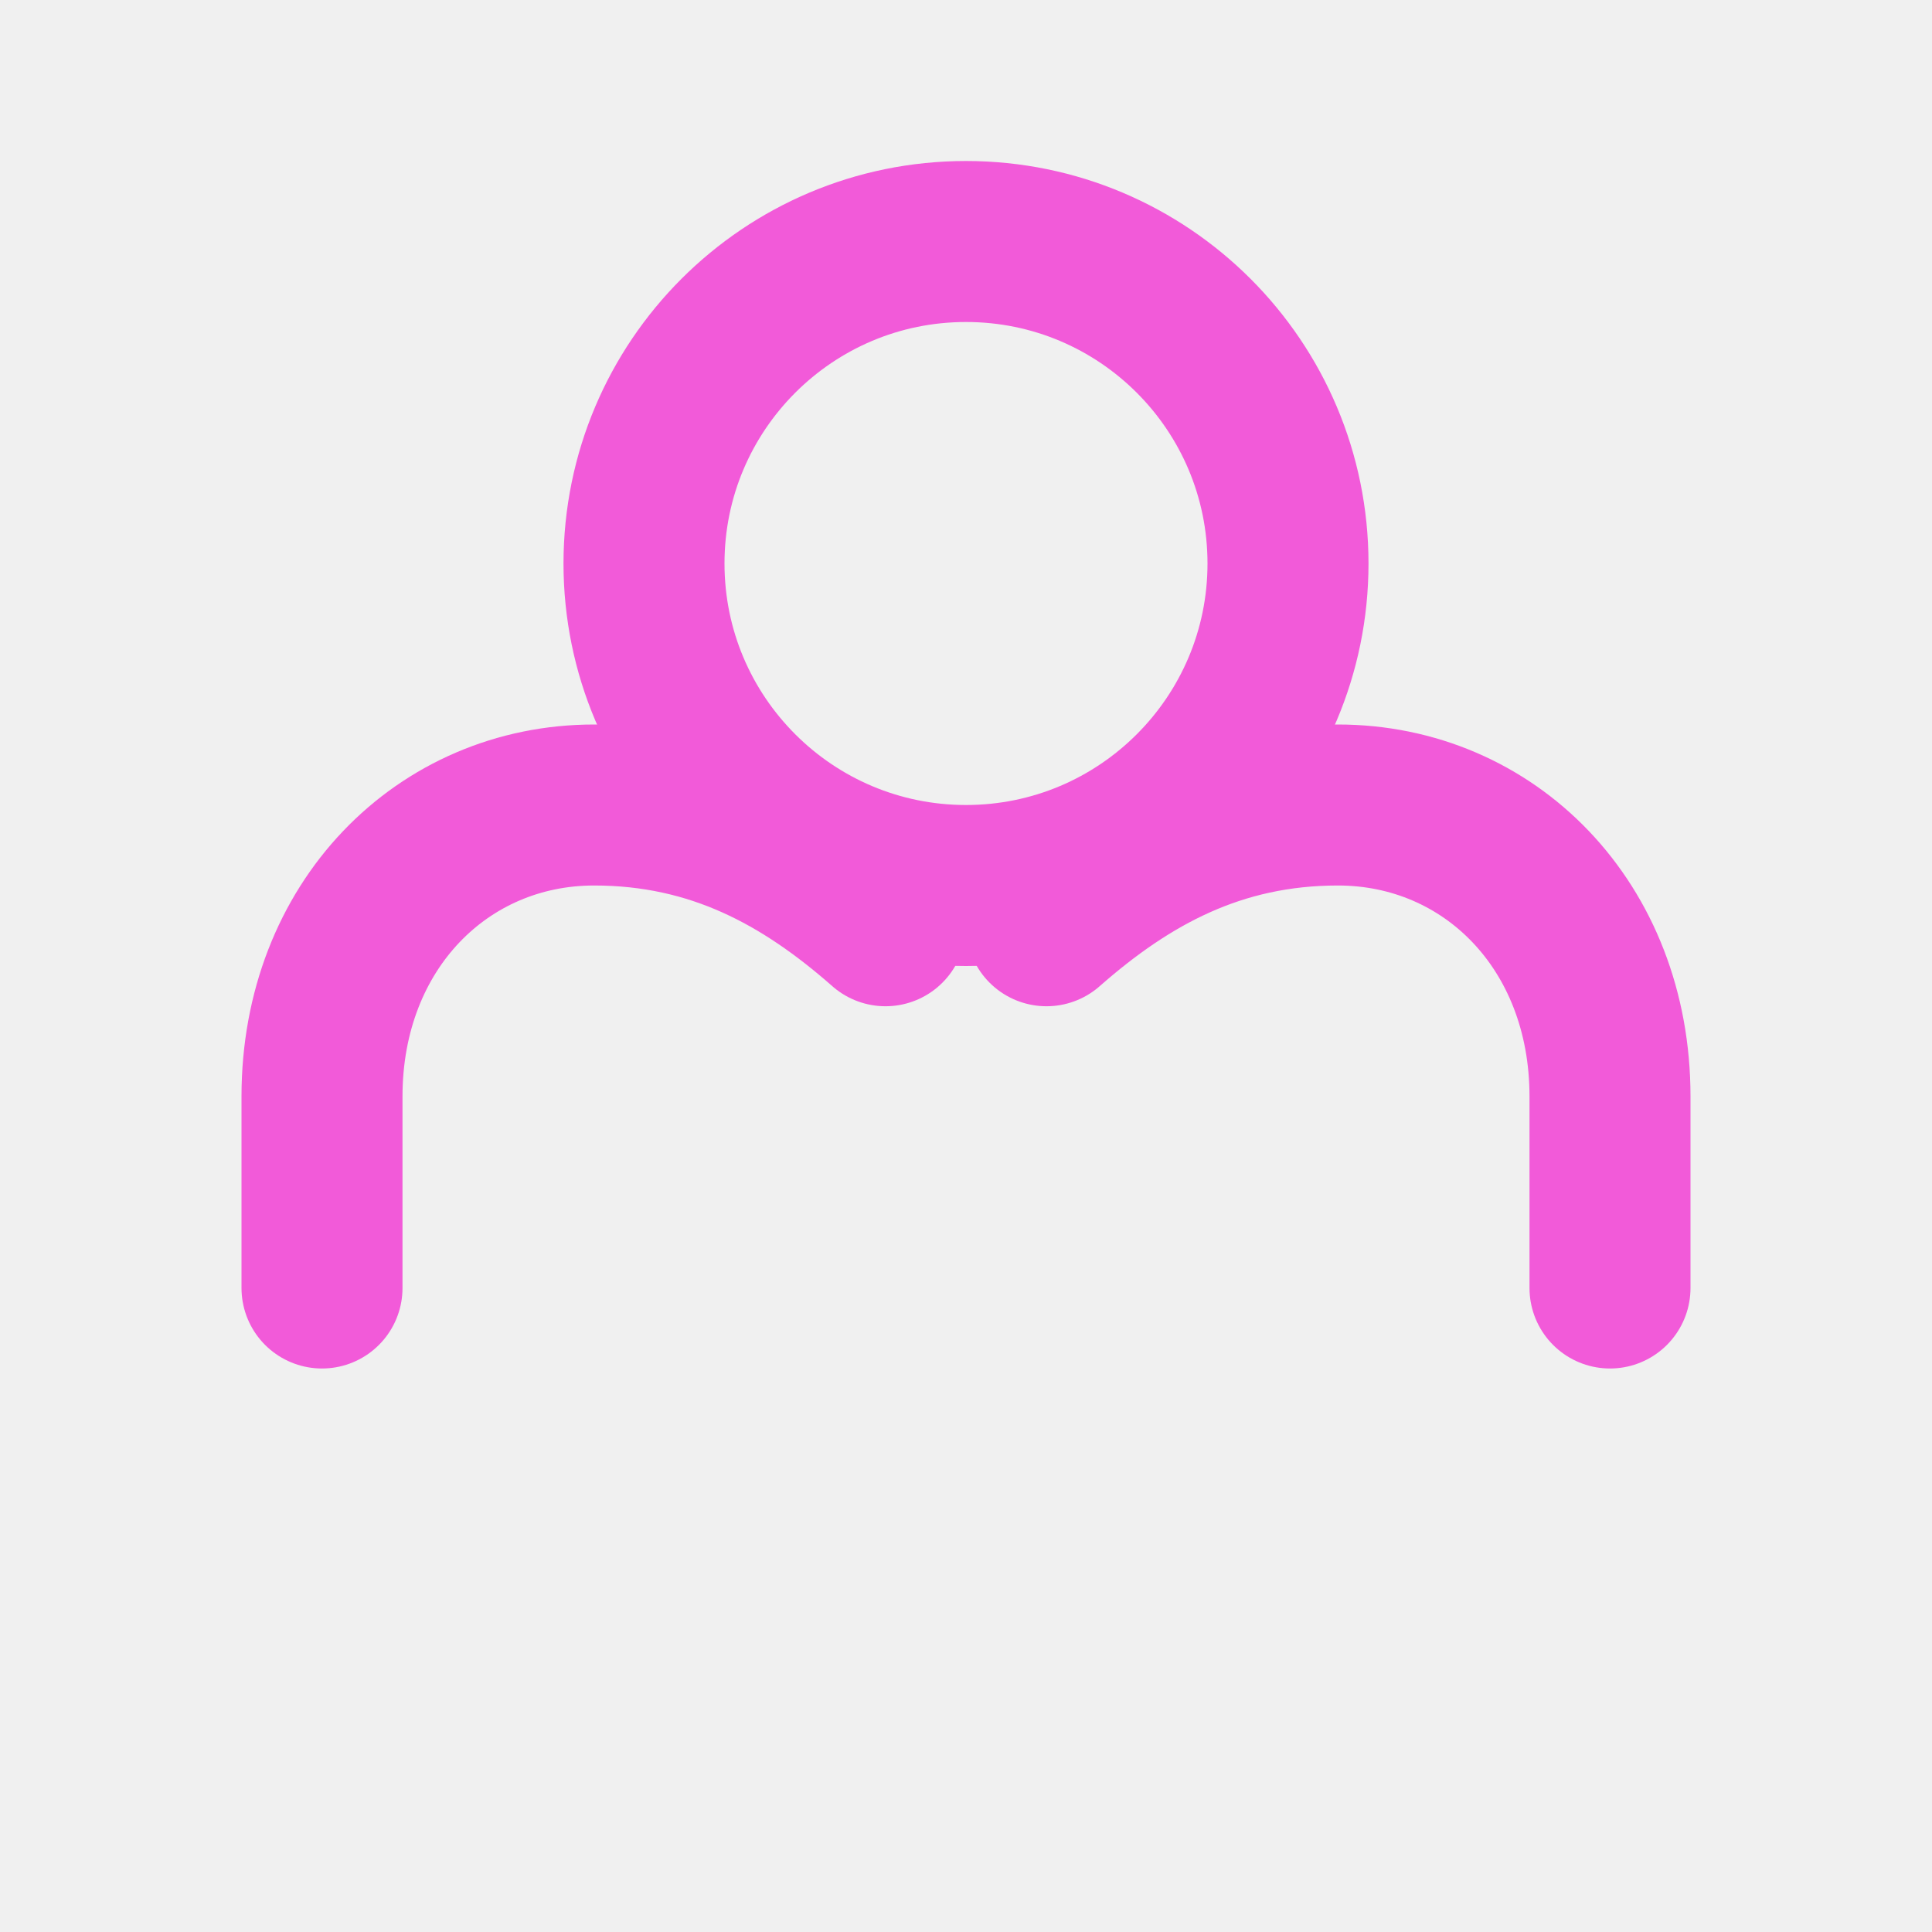
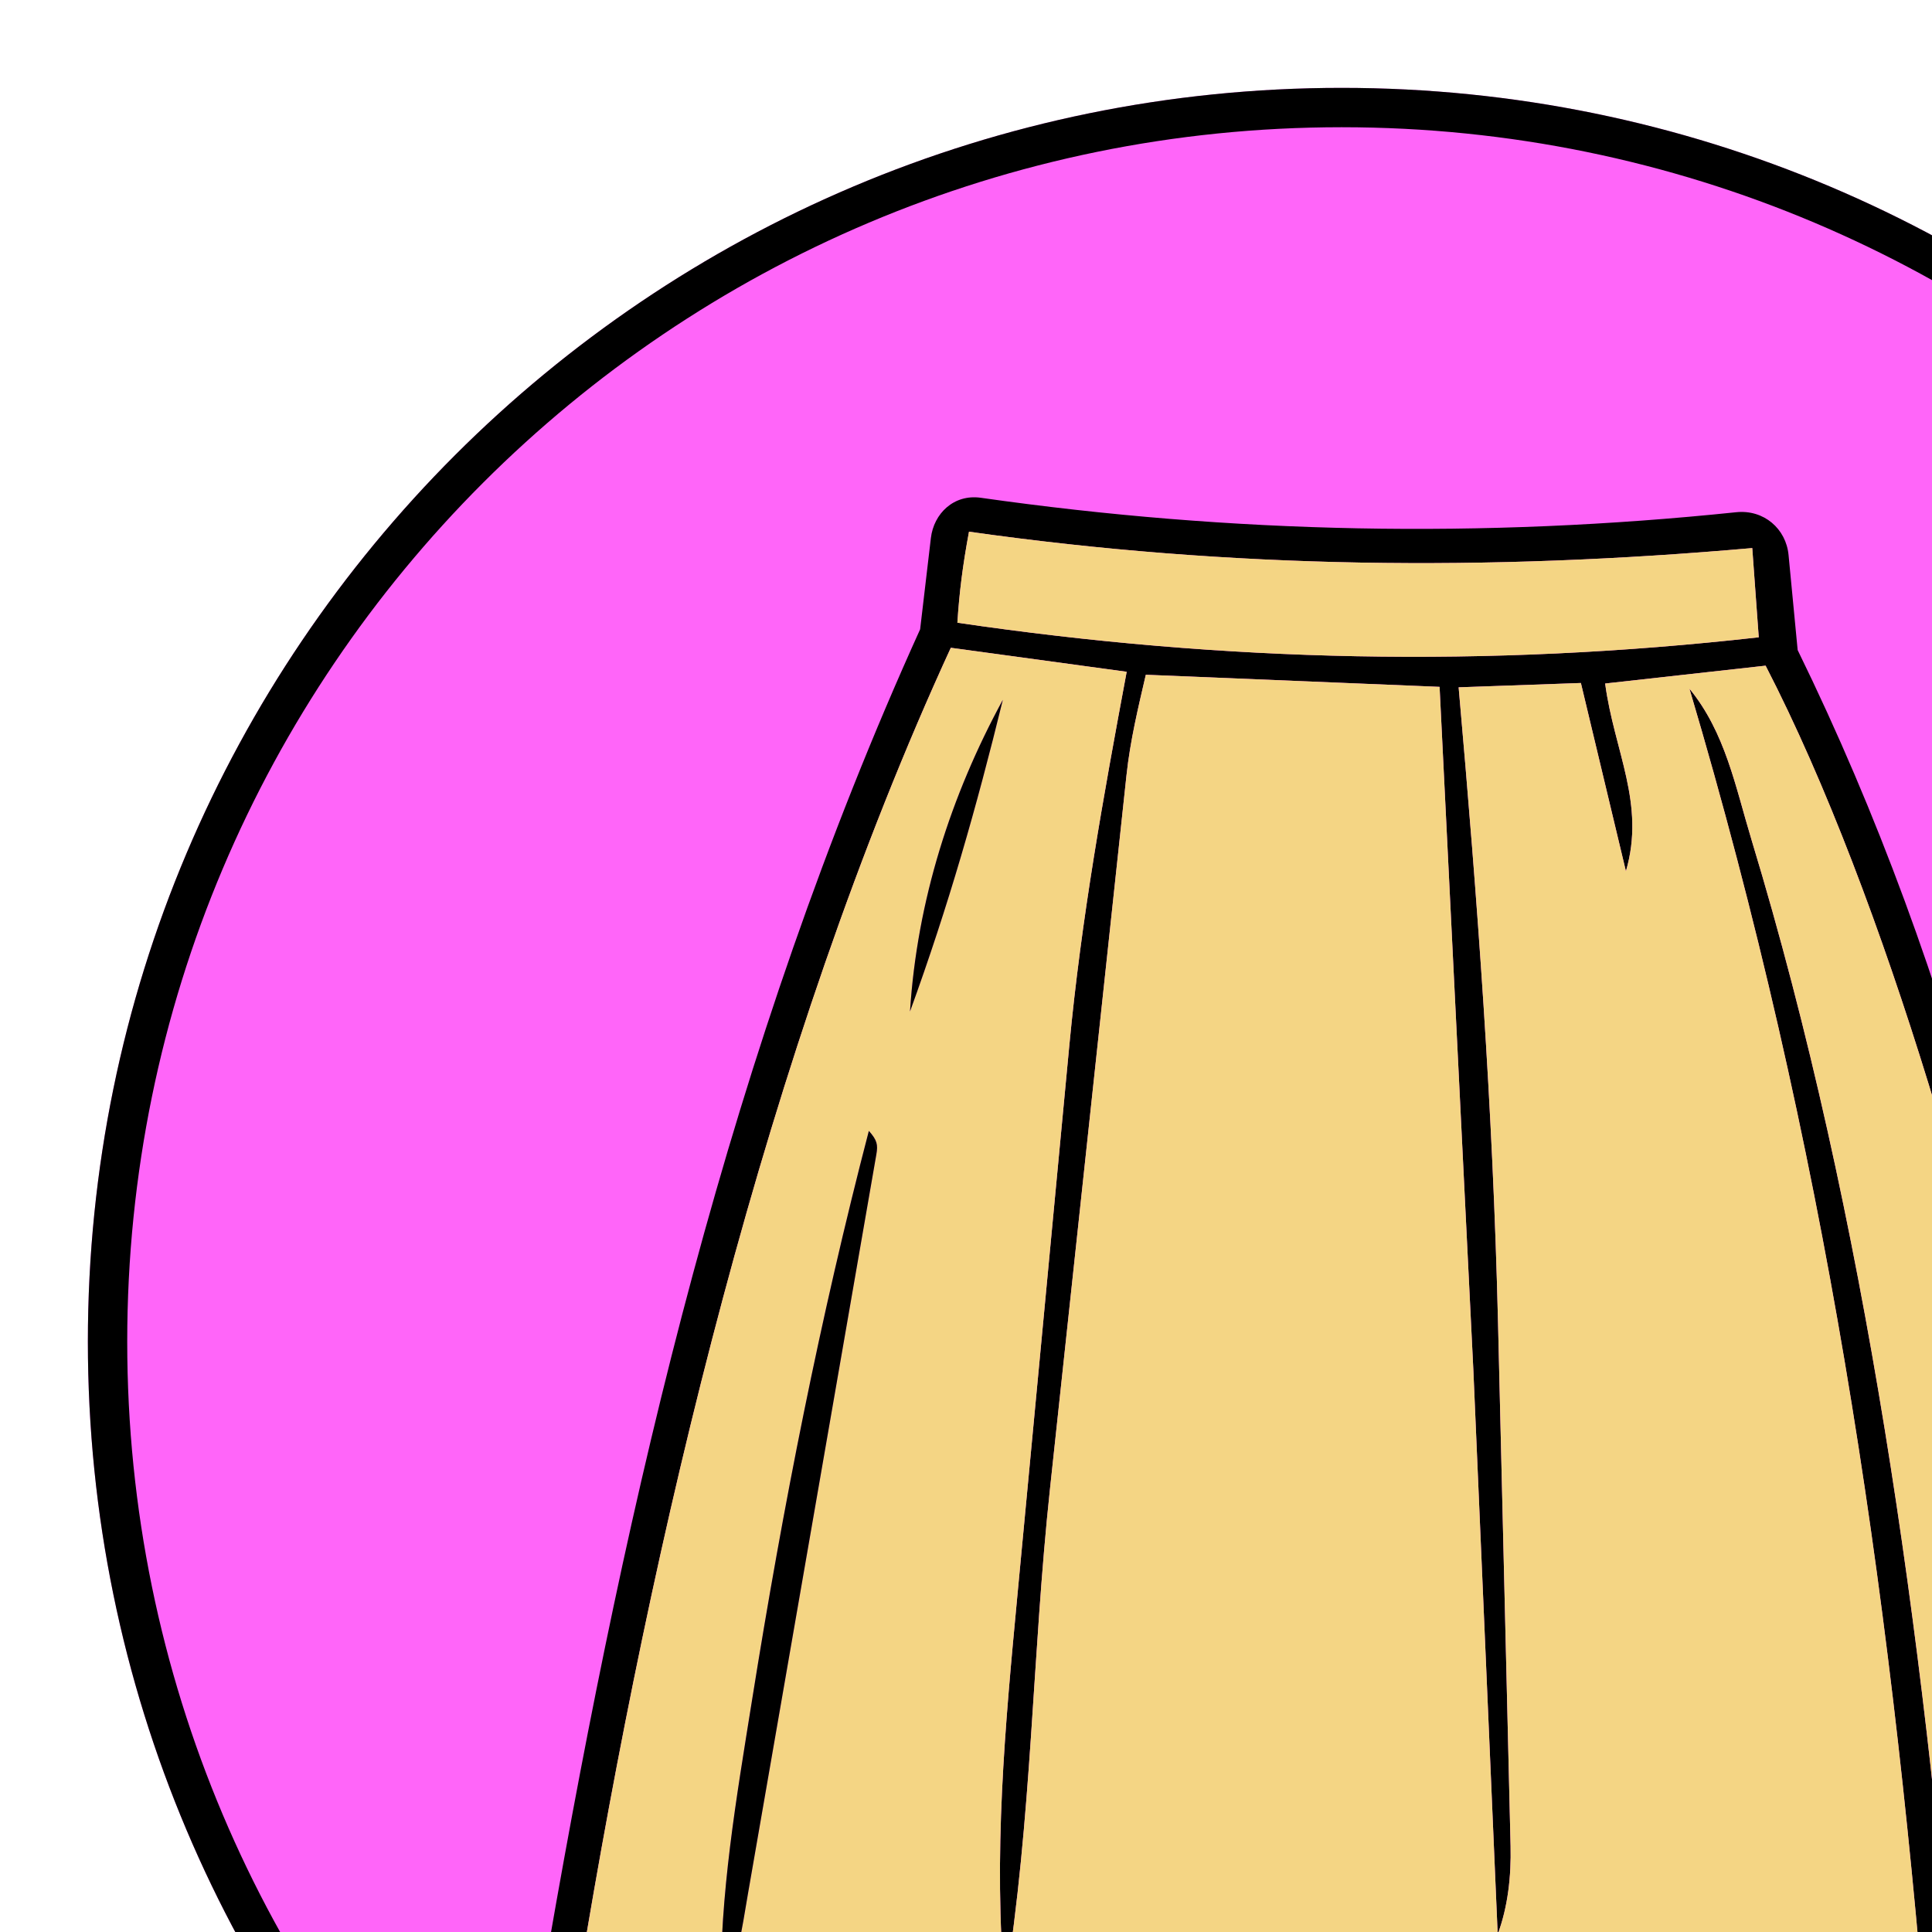
- <svg xmlns="http://www.w3.org/2000/svg" width="24" height="24" viewBox="0 0 24 24" fill="none" stroke="#F25AD9" stroke-width="2" stroke-linecap="round" stroke-linejoin="round">
-   <path d="M4 16v-2.38C4 11.5 5.5 10 7.38 10c1.5 0 2.62.62 3.62 1.5" />
-   <path d="M20 16v-2.38c0-2.12-1.5-3.62-3.38-3.62-1.5 0-2.62.62-3.62 1.5" />
-   <circle cx="12" cy="7" r="4" />
+ <svg xmlns="http://www.w3.org/2000/svg" width="1500" zoomAndPan="magnify" viewBox="0 0 810 810" height="1500" preserveAspectRatio="xMidYMid meet" version="1.0">
+   <defs>
+     <clipPath id="d9b6ba4186">
+       <path d="M 36.84 36.84 L 810 36.84 L 810 810 L 36.84 810 Z M 36.84 36.84 " clip-rule="nonzero" />
+     </clipPath>
+     <clipPath id="5b9bf3be3e">
+       <path d="M 562.5 36.84 C 272.188 36.84 36.84 272.188 36.84 562.5 C 36.84 852.812 272.188 1088.16 562.5 1088.16 C 852.812 1088.16 1088.16 852.812 1088.16 562.5 C 1088.16 272.188 852.812 36.84 562.5 36.84 Z M 562.5 36.84 " clip-rule="nonzero" />
+     </clipPath>
+     <clipPath id="d28b84dae7">
+       <path d="M 0.84 0.84 L 774 0.84 L 774 774 L 0.84 774 Z M 0.84 0.84 " clip-rule="nonzero" />
+     </clipPath>
+     <clipPath id="404f285067">
+       <path d="M 526.5 0.84 C 236.188 0.84 0.84 236.188 0.84 526.5 C 0.84 816.812 236.188 1052.16 526.5 1052.16 C 816.812 1052.16 1052.16 816.812 1052.16 526.5 C 1052.16 236.188 816.812 0.84 526.5 0.84 Z M 526.5 0.84 " clip-rule="nonzero" />
+     </clipPath>
+     <clipPath id="91affb6f1a">
+       <rect x="0" width="774" y="0" height="774" />
+     </clipPath>
+     <clipPath id="7e34b01e36">
+       <path d="M 36.84 36.84 L 810 36.84 L 810 810 L 36.84 810 Z M 36.84 36.84 " clip-rule="nonzero" />
+     </clipPath>
+     <clipPath id="e0f065ae56">
+       <path d="M 562.496 36.84 C 272.184 36.84 36.84 272.184 36.84 562.496 C 36.84 852.809 272.184 1088.152 562.496 1088.152 C 852.809 1088.152 1088.152 852.809 1088.152 562.496 C 1088.152 272.184 852.809 36.84 562.496 36.84 Z M 562.496 36.84 " clip-rule="nonzero" />
+     </clipPath>
+     <clipPath id="f3916e35e8">
+       <path d="M 229 208 L 810 208 L 810 810 L 229 810 Z M 229 208 " clip-rule="nonzero" />
+     </clipPath>
+     <clipPath id="a365c9ad41">
+       <path d="M 243.535 203.457 L 919.855 218.969 L 903.742 921.535 L 227.418 906.02 Z M 243.535 203.457 " clip-rule="nonzero" />
+     </clipPath>
+     <clipPath id="911383215a">
+       <path d="M 243.535 203.457 L 919.855 218.969 L 903.742 921.535 L 227.418 906.02 Z M 243.535 203.457 " clip-rule="nonzero" />
+     </clipPath>
+     <clipPath id="1e74435797">
+       <path d="M 243 271 L 810 271 L 810 810 L 243 810 Z M 243 271 " clip-rule="nonzero" />
+     </clipPath>
+     <clipPath id="52b088cc24">
+       <path d="M 243.535 203.457 L 919.855 218.969 L 903.742 921.535 L 227.418 906.02 Z M 243.535 203.457 " clip-rule="nonzero" />
+     </clipPath>
+     <clipPath id="be492a8524">
+       <path d="M 243.535 203.457 L 919.855 218.969 L 903.742 921.535 L 227.418 906.02 Z M 243.535 203.457 " clip-rule="nonzero" />
+     </clipPath>
+     <clipPath id="5350babf49">
+       <path d="M 401 222 L 738 222 L 738 276 L 401 276 Z M 401 222 " clip-rule="nonzero" />
+     </clipPath>
+     <clipPath id="e7625accca">
+       <path d="M 243.535 203.457 L 919.855 218.969 L 903.742 921.535 L 227.418 906.02 Z M 243.535 203.457 " clip-rule="nonzero" />
+     </clipPath>
+     <clipPath id="db20248324">
+       <path d="M 243.535 203.457 L 919.855 218.969 L 903.742 921.535 L 227.418 906.02 Z M 243.535 203.457 " clip-rule="nonzero" />
+     </clipPath>
+     <clipPath id="7f598c5846">
+       <path d="M 302 474 L 368 474 L 368 810 L 302 810 Z M 302 474 " clip-rule="nonzero" />
+     </clipPath>
+     <clipPath id="aee5af51c8">
+       <path d="M 243.535 203.457 L 919.855 218.969 L 903.742 921.535 L 227.418 906.02 Z M 243.535 203.457 " clip-rule="nonzero" />
+     </clipPath>
+     <clipPath id="b752c49529">
+       <path d="M 243.535 203.457 L 919.855 218.969 L 903.742 921.535 L 227.418 906.02 Z M 243.535 203.457 " clip-rule="nonzero" />
+     </clipPath>
+     <clipPath id="e44a89359a">
+       <path d="M 381 293 L 421 293 L 421 425 L 381 425 Z M 381 293 " clip-rule="nonzero" />
+     </clipPath>
+     <clipPath id="6eb84c9842">
+       <path d="M 243.535 203.457 L 919.855 218.969 L 903.742 921.535 L 227.418 906.02 Z M 243.535 203.457 " clip-rule="nonzero" />
+     </clipPath>
+     <clipPath id="5e66d76f5b">
+       <path d="M 243.535 203.457 L 919.855 218.969 L 903.742 921.535 L 227.418 906.02 Z M 243.535 203.457 " clip-rule="nonzero" />
+     </clipPath>
+   </defs>
+   <rect x="-81" width="972" fill="#ffffff" y="-81" height="972" fill-opacity="1" />
+   <rect x="-81" width="972" fill="#ffffff" y="-81" height="972" fill-opacity="1" />
+   <g clip-path="url(#d9b6ba4186)">
+     <g clip-path="url(#5b9bf3be3e)">
+       <g transform="matrix(1, 0, 0, 1, 36, 36)">
+         <g clip-path="url(#91affb6f1a)">
+           <g clip-path="url(#d28b84dae7)">
+             <g clip-path="url(#404f285067)">
+               <path fill="#ff65f9" d="M 0.84 0.84 L 1052.16 0.84 L 1052.16 1052.16 L 0.84 1052.16 Z M 0.84 0.84 " fill-opacity="1" fill-rule="nonzero" />
+             </g>
+           </g>
+         </g>
+       </g>
+     </g>
+   </g>
+   <g clip-path="url(#7e34b01e36)">
+     <g clip-path="url(#e0f065ae56)">
+       <path stroke-linecap="butt" transform="matrix(0.75, 0, 0, 0.75, 36.83981, 36.83976)" fill="none" stroke-linejoin="miter" d="M 700.875 0 C 313.792 0 0 313.792 0 700.875 C 0 1087.959 313.792 1401.75 700.875 1401.75 C 1087.958 1401.75 1401.75 1087.959 1401.75 700.875 C 1401.75 313.792 1087.958 0 700.875 0 Z M 700.875 0 " stroke="#000000" stroke-width="44" stroke-opacity="1" stroke-miterlimit="4" />
+     </g>
+   </g>
+   <g clip-path="url(#f3916e35e8)">
+     <g clip-path="url(#a365c9ad41)">
+       <g clip-path="url(#911383215a)">
+         <path fill="#000000" d="M 759.582 895.551 C 571.328 942.566 567.223 888.152 468.816 903.23 C 422.371 910.348 378.504 905.57 335.602 886.652 C 308.324 874.637 280.207 865.129 252.539 856.324 C 232.418 849.93 226.902 833.684 230.227 814.582 C 263.188 625.523 306.195 439.336 385.77 263.84 L 390.273 225.598 C 391.48 215.293 399.91 207.086 411.219 208.695 C 516.887 223.727 621.633 225.797 727.887 214.754 C 739.535 213.543 748.82 221.723 749.859 232.684 L 753.676 272.539 C 787.477 341.621 812.918 412.164 833.281 487.117 C 864.535 602.145 887.656 716.758 905.418 834.234 C 907.672 849.172 887.965 857.715 876.754 859.344 L 822.969 867.133 C 803.277 881.16 782.695 889.828 759.594 895.594 Z M 737.375 267.188 L 734.648 229.781 C 624.004 239.52 516.707 238.551 406.266 222.918 C 403.598 237.277 402.215 248.316 401.398 261.078 C 513.578 277.566 623.203 280.035 737.391 267.188 Z M 740.238 279.078 L 672.965 286.559 C 676.699 314.762 689.973 336.902 681.676 365.25 L 662.797 286.34 L 611.543 288.156 C 619.512 378.434 625.887 464.238 628.051 554.445 L 633.316 773.977 C 633.609 786.504 632.227 799.414 627.914 810.965 L 617.703 574.242 L 603.551 287.957 L 480.391 282.883 C 477.25 296.375 473.836 310.488 472.285 325.031 L 440.223 624.07 C 432.656 694.598 432.773 761.672 421.246 833.441 C 416.344 777.762 421.328 724.223 426.582 668.516 L 448.316 438.316 C 453.355 384.953 462.605 333.949 472.367 281.641 L 398.633 271.578 C 321.148 440.156 273.223 644.758 243.203 826.965 C 241.801 835.492 256.883 843.484 263.254 845.285 C 290.453 852.973 316.98 861.648 342.512 873.262 C 427.27 911.809 469.984 876.328 542.496 889.078 C 565.57 893.133 587.918 899.375 611.566 900.035 C 671.07 901.691 727.965 890.59 783.941 872.129 C 792.641 869.266 800.887 863.375 808.004 857.215 C 792.027 661.246 765.07 479.867 708.301 288.719 C 723.359 307.098 727.543 329.711 734.367 352.211 C 782.504 510.996 806.43 685.527 820.129 851.66 L 877.113 844.93 C 884.824 844.02 892.02 835.871 890.375 827.242 L 854.34 637.297 C 833.93 529.688 790.871 377.199 740.223 279.062 Z M 740.238 279.078 " fill-opacity="1" fill-rule="nonzero" />
+       </g>
+     </g>
+   </g>
+   <g clip-path="url(#1e74435797)">
+     <g clip-path="url(#52b088cc24)">
+       <g clip-path="url(#be492a8524)">
+         <path fill="#f4d584" d="M 740.238 279.078 C 790.883 377.215 833.93 529.699 854.355 637.312 L 890.391 827.258 C 892.02 835.883 884.84 844.031 877.129 844.945 L 820.145 851.676 C 806.445 685.543 782.52 511.008 734.379 352.227 C 727.555 329.727 723.375 307.102 708.312 288.734 C 765.082 479.867 792.043 661.258 808.02 857.23 C 800.898 863.375 792.652 869.266 783.957 872.145 C 727.98 890.605 671.082 901.703 611.578 900.051 C 587.93 899.391 565.586 893.16 542.508 889.094 C 469.996 876.344 427.285 911.824 342.523 873.277 C 316.996 861.664 290.469 852.988 263.27 845.297 C 256.895 843.5 241.801 835.508 243.215 826.98 C 273.223 644.758 321.148 440.156 398.633 271.59 L 472.367 281.652 C 462.594 333.949 453.355 384.969 448.316 438.332 L 426.582 668.531 C 421.328 724.223 416.344 777.777 421.246 833.457 C 432.773 761.699 432.672 694.613 440.223 624.086 L 472.285 325.047 C 473.836 310.516 477.25 296.391 480.391 282.898 L 603.551 287.973 L 617.703 574.258 L 627.914 810.98 C 632.227 799.43 633.609 786.52 633.316 773.992 L 628.051 554.457 C 625.883 464.27 619.512 378.449 611.543 288.168 L 662.797 286.355 L 681.676 365.266 C 689.988 336.918 676.711 314.777 672.965 286.574 L 740.238 279.094 Z M 381.527 424.059 C 397.645 379.742 409.383 338.59 420.445 293.406 C 398.633 333.527 384.492 377.586 381.527 424.059 Z M 313.586 793.961 L 367.414 484.004 C 368.117 479.93 367.754 478.035 364.273 474.125 C 343.879 552.438 328.348 631.094 315.34 712.508 C 308.613 754.559 301.777 793.906 302.199 835.586 C 309.504 821.969 310.844 809.758 313.586 793.961 Z M 313.586 793.961 " fill-opacity="1" fill-rule="nonzero" />
+       </g>
+     </g>
+   </g>
+   <g clip-path="url(#5350babf49)">
+     <g clip-path="url(#e7625accca)">
+       <g clip-path="url(#db20248324)">
+         <path fill="#f4d584" d="M 737.375 267.188 C 623.191 280.035 513.547 277.551 401.383 261.078 C 402.199 248.312 403.582 237.277 406.25 222.914 C 516.691 238.551 624.004 239.52 734.637 229.781 L 737.359 267.188 Z M 737.375 267.188 " fill-opacity="1" fill-rule="nonzero" />
+       </g>
+     </g>
+   </g>
+   <g clip-path="url(#7f598c5846)">
+     <g clip-path="url(#aee5af51c8)">
+       <g clip-path="url(#b752c49529)">
+         <path fill="#000000" d="M 313.586 793.961 C 310.844 809.758 309.504 821.969 302.199 835.586 C 301.777 793.906 308.613 754.559 315.34 712.508 C 328.348 631.078 343.879 552.422 364.273 474.125 C 367.754 478.035 368.129 479.93 367.414 484.004 Z M 313.586 793.961 " fill-opacity="1" fill-rule="nonzero" />
+       </g>
+     </g>
+   </g>
+   <g clip-path="url(#e44a89359a)">
+     <g clip-path="url(#6eb84c9842)">
+       <g clip-path="url(#5e66d76f5b)">
+         <path fill="#000000" d="M 381.527 424.059 C 384.492 377.57 398.633 333.527 420.445 293.406 C 409.383 338.59 397.645 379.758 381.527 424.059 Z M 381.527 424.059 " fill-opacity="1" fill-rule="nonzero" />
+       </g>
+     </g>
+   </g>
</svg>
